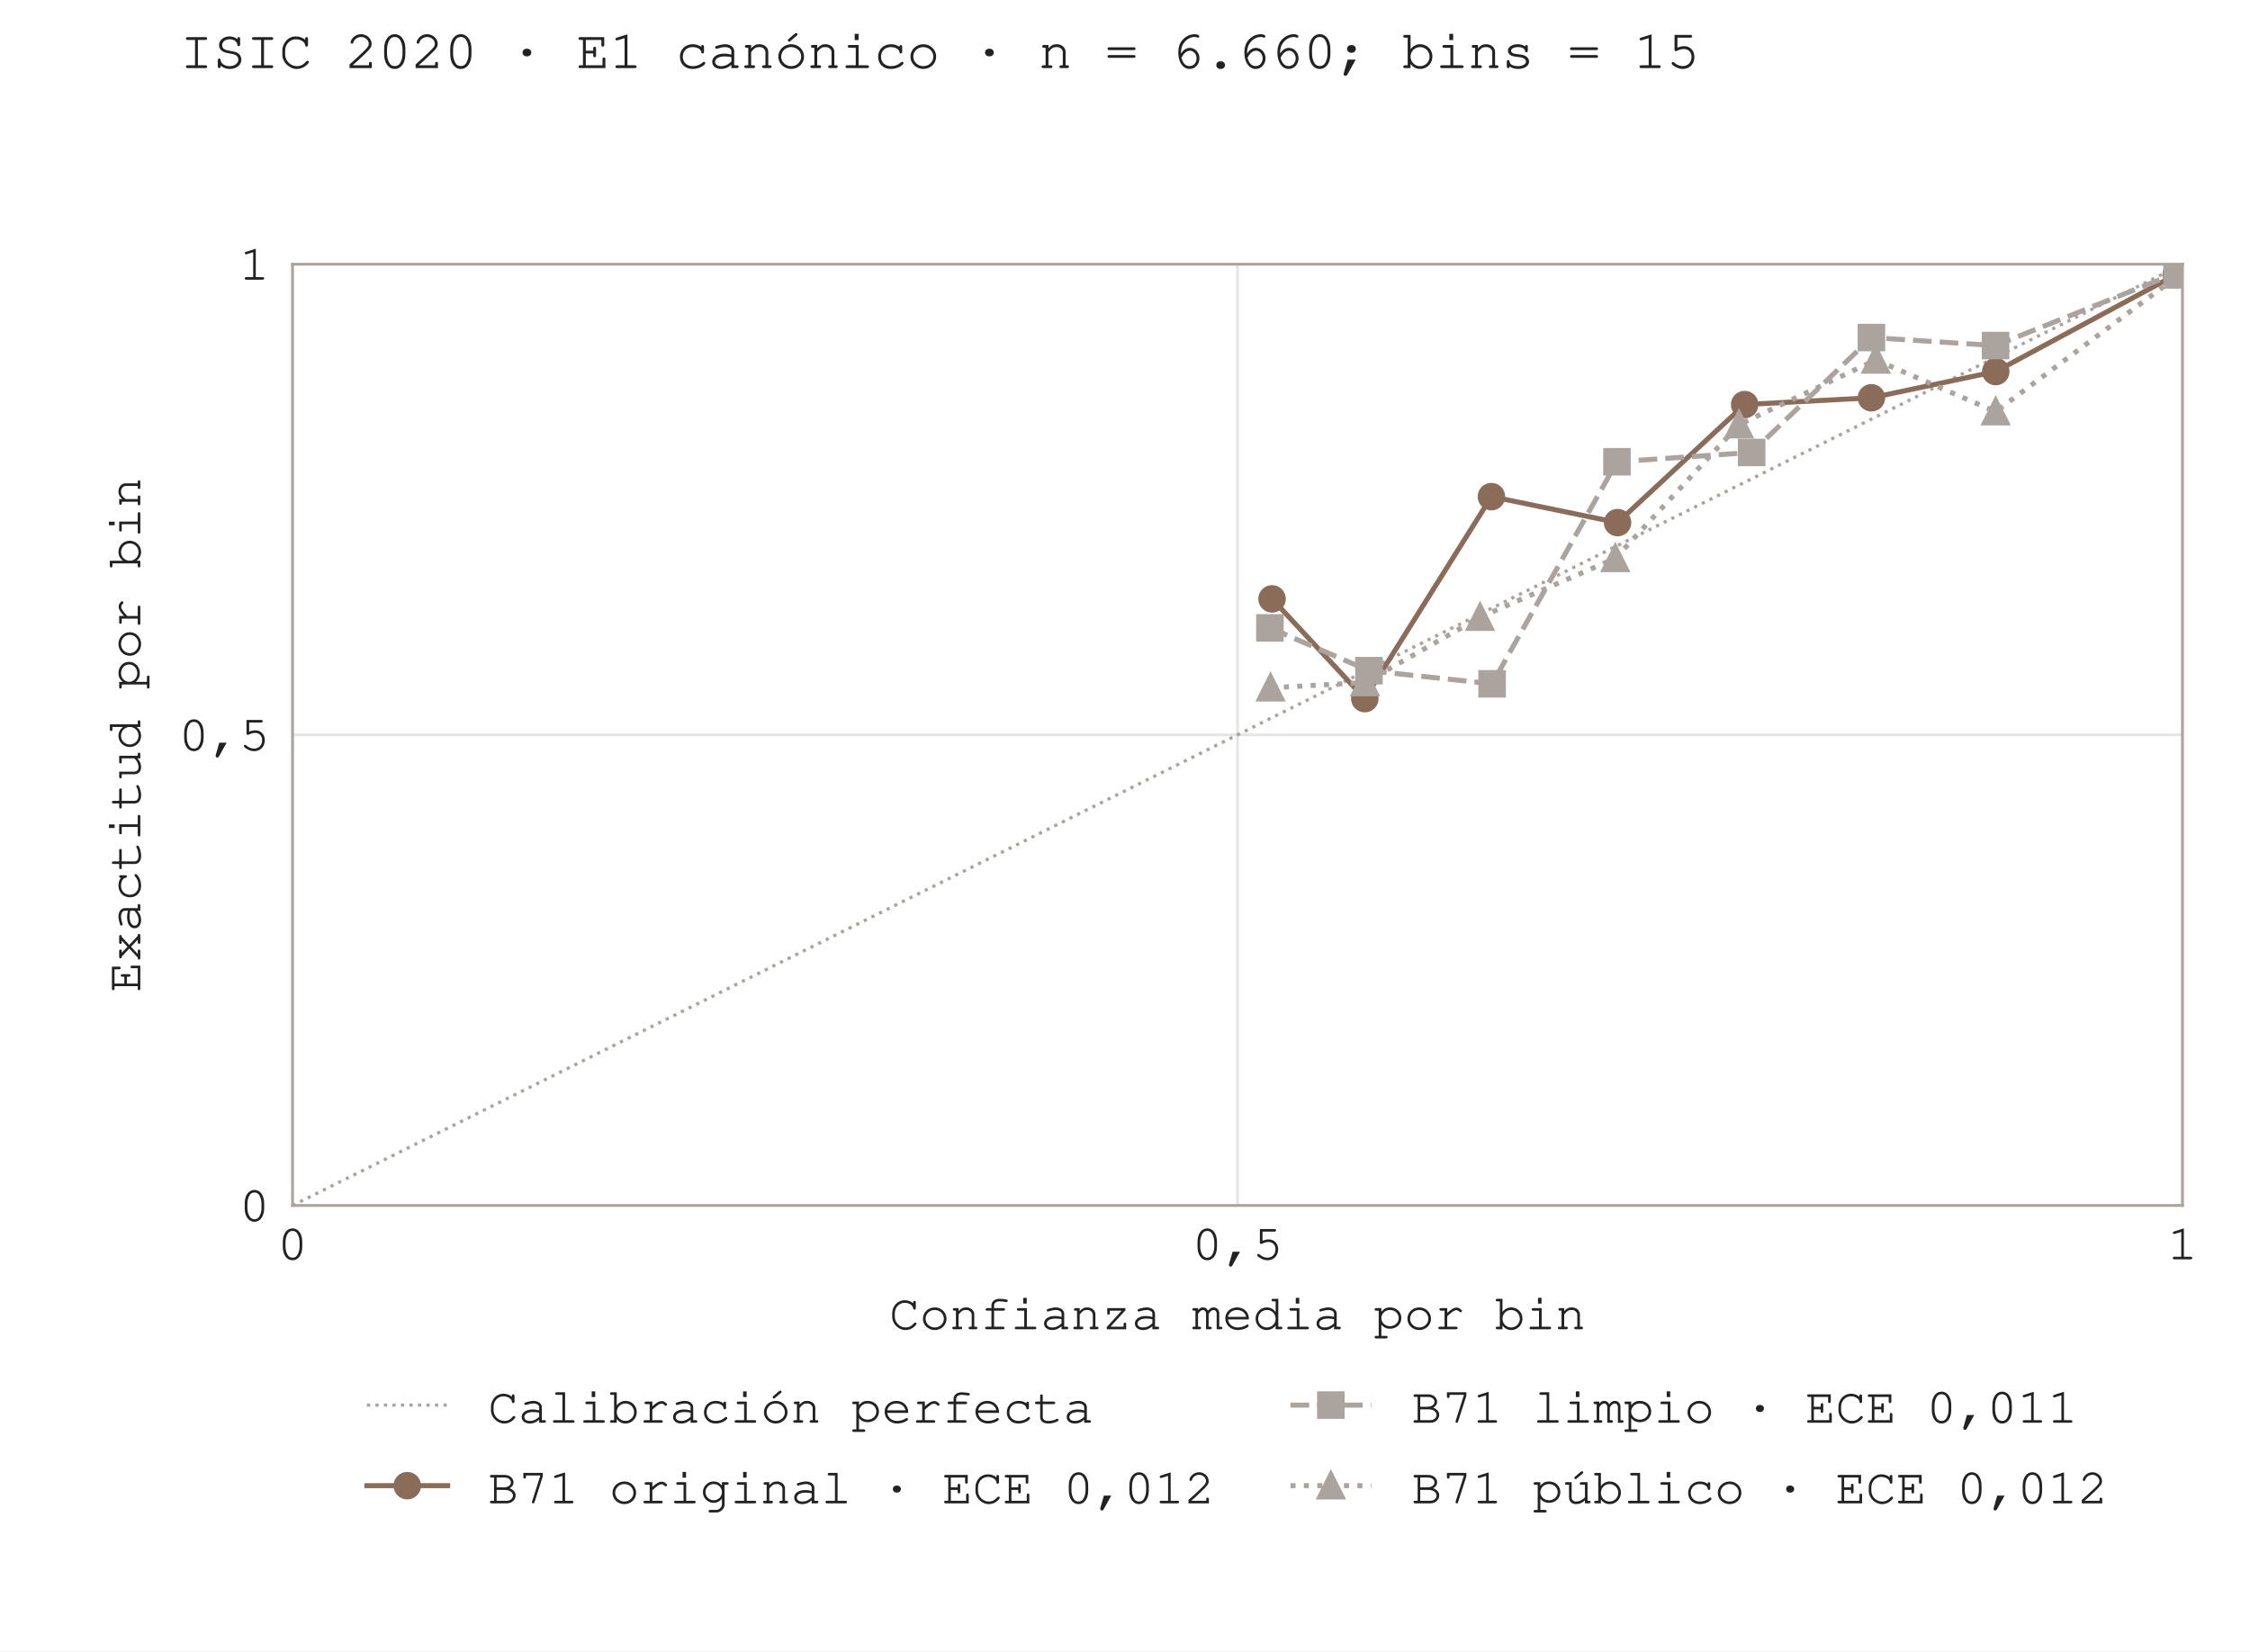
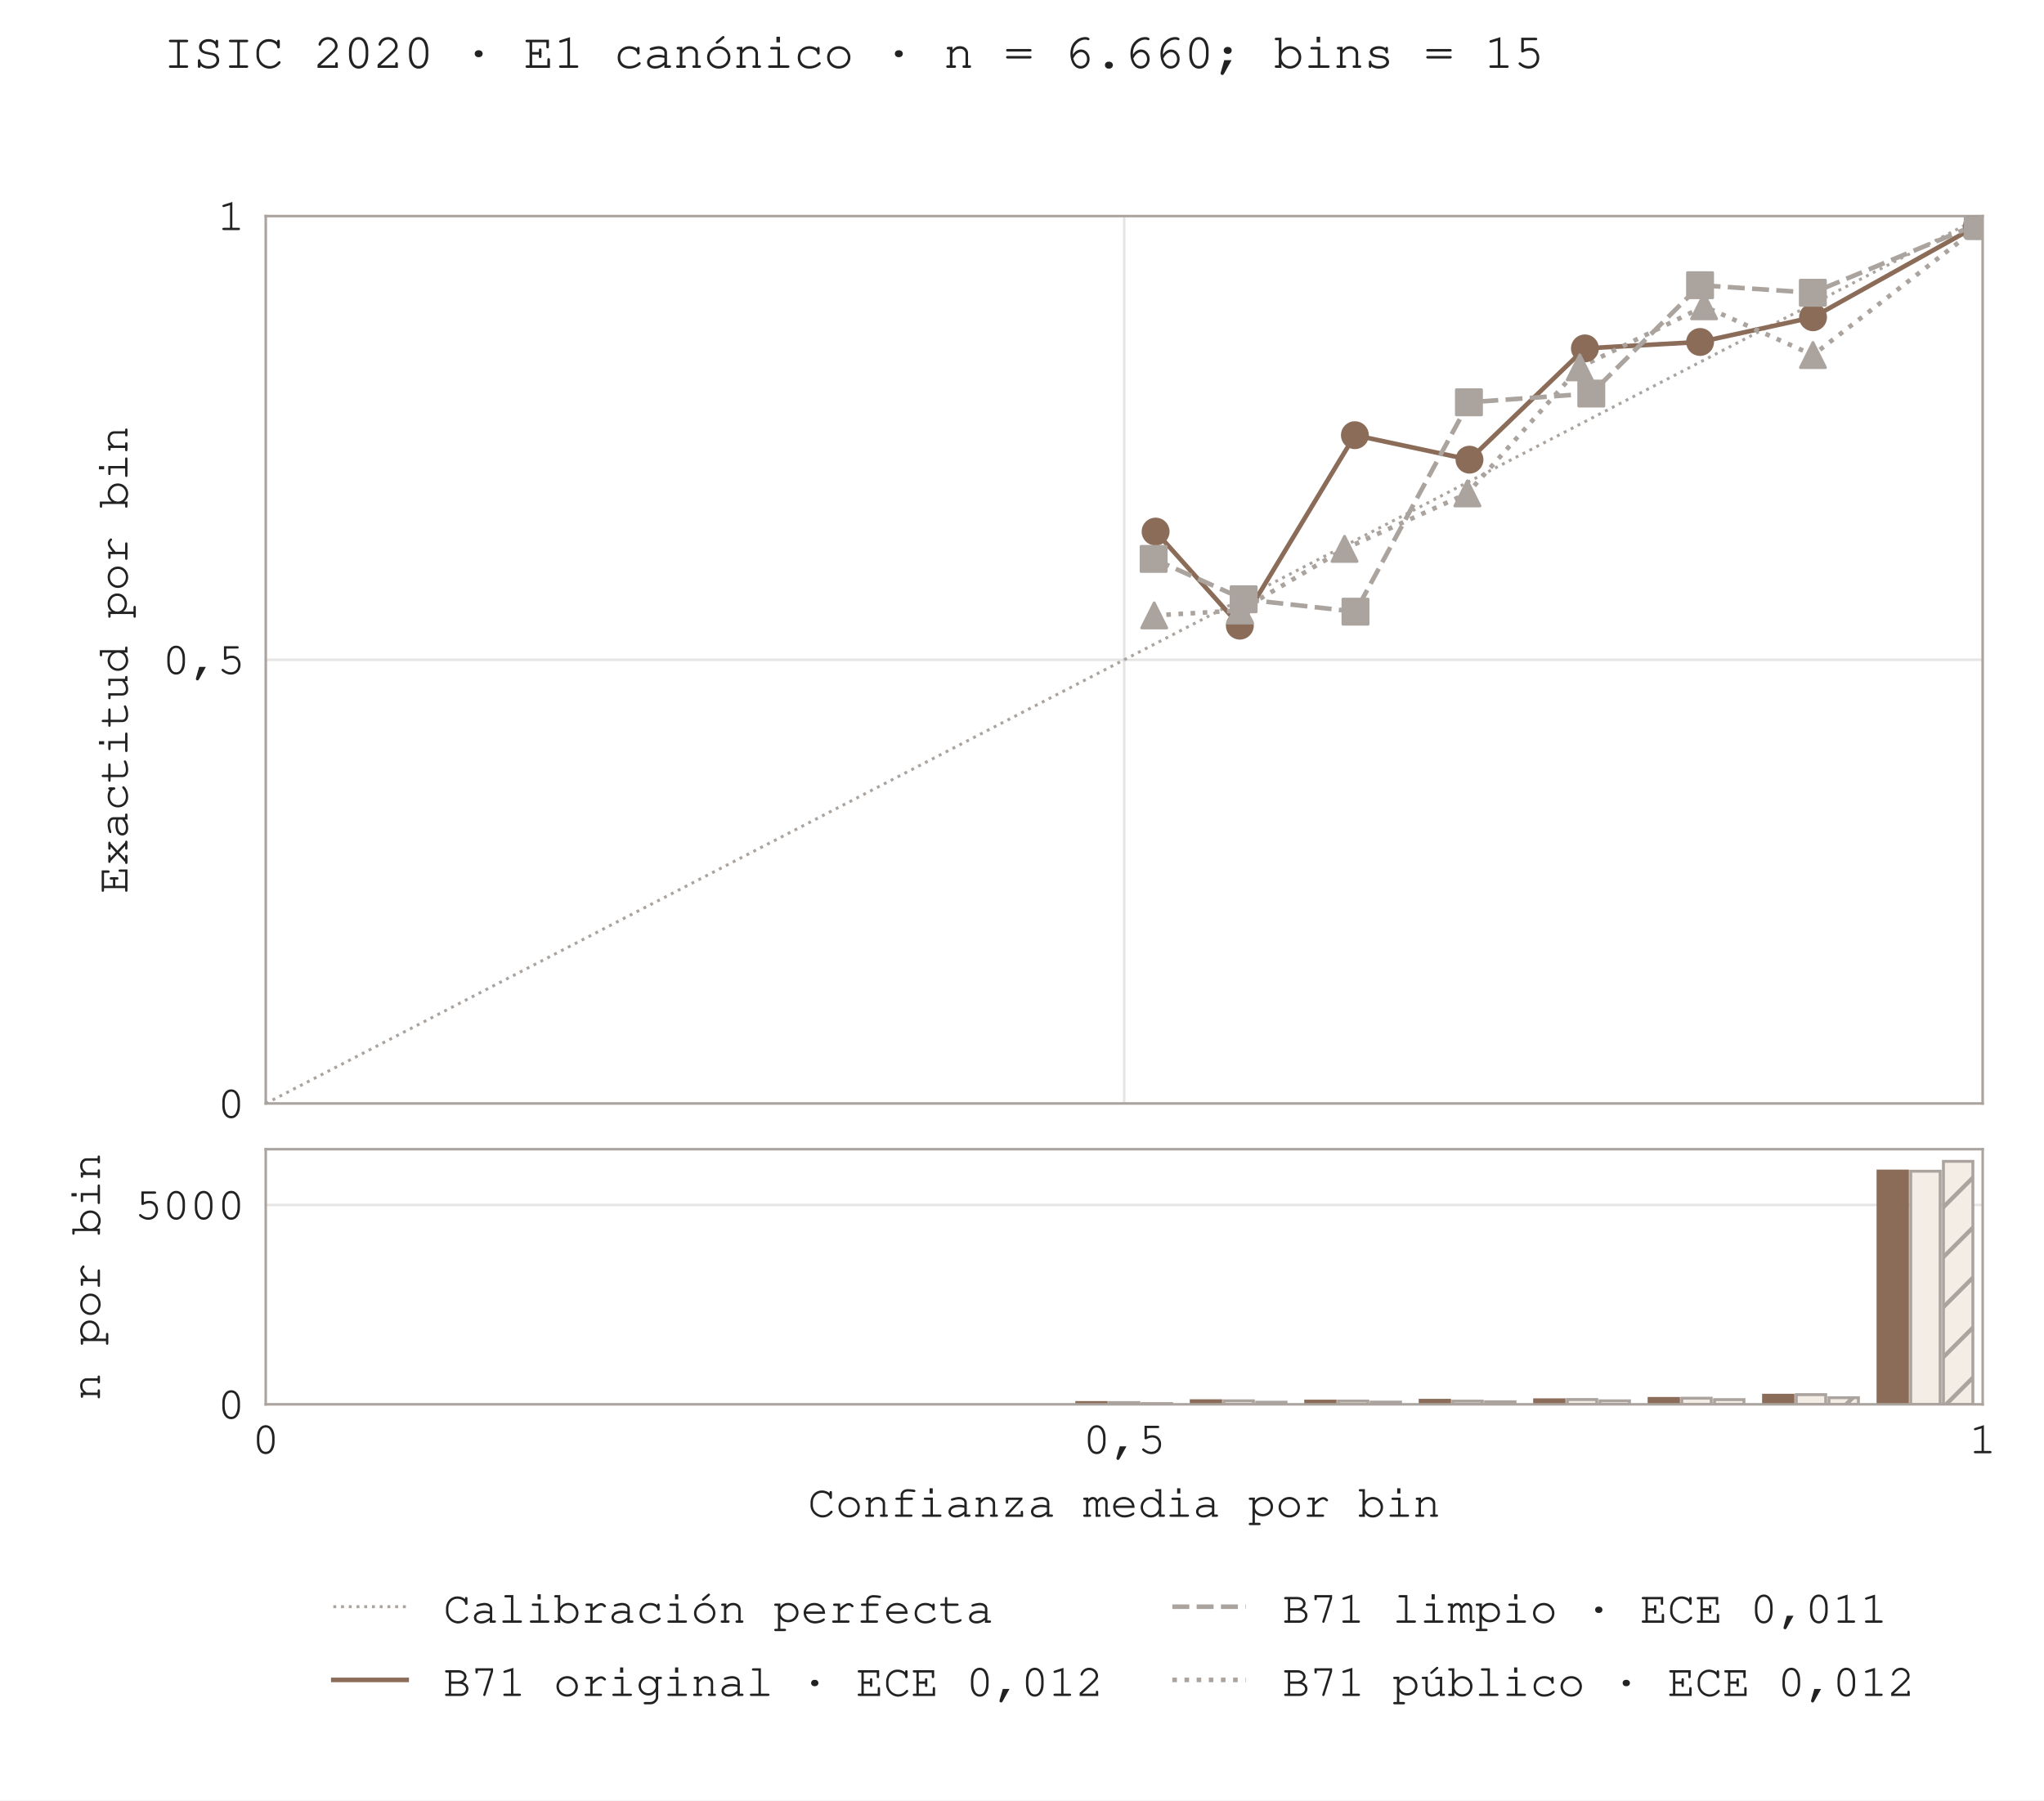
- <svg xmlns="http://www.w3.org/2000/svg" xmlns:xlink="http://www.w3.org/1999/xlink" width="490.394pt" height="360pt" viewBox="0 0 490.394 360" version="1.1">
+ <svg xmlns="http://www.w3.org/2000/svg" xmlns:xlink="http://www.w3.org/1999/xlink" width="490.394pt" height="432pt" viewBox="0 0 490.394 432" version="1.1">
  <defs>
    <style type="text/css">*{stroke-linejoin: round; stroke-linecap: butt}</style>
  </defs>
  <g id="figure_1">
    <g id="patch_1">
-       <path d="M 0 360 L 490.394 360 L 490.394 0 L 0 0 z " style="fill: #ffffff" />
+       <path d="M 0 432 L 490.394 432 L 490.394 0 L 0 0 z " style="fill: #ffffff" />
    </g>
    <g id="axes_1">
      <g id="patch_2">
-         <path d="M 63.751 262.8 L 475.682 262.8 L 475.682 57.6 L 63.751 57.6 z " style="fill: #ffffff" />
+         <path d="M 63.751 264.775 L 475.682 264.775 L 475.682 51.84 L 63.751 51.84 z " style="fill: #ffffff" />
      </g>
      <g id="matplotlib.axis_1">
        <g id="xtick_1">
          <g id="line2d_1">
-             <path d="M 63.751 262.8 L 63.751 57.6 " clip-path="url(#p3c6e8a2550)" style="fill: none; stroke: #aaa39e; stroke-opacity: 0.28; stroke-width: 0.6; stroke-linecap: square" />
+             <path d="M 63.751 264.775 L 63.751 51.84 " clip-path="url(#pc5ab810075)" style="fill: none; stroke: #aaa39e; stroke-opacity: 0.28; stroke-width: 0.6; stroke-linecap: square" />
          </g>
          <g id="line2d_2" />
-           <g id="text_1">
-             <text style="font-size: 11px; font-family: 'Nimbus Mono PS'; text-anchor: middle; fill: #222222" x="63.751" y="274.575" transform="rotate(-0 63.75118 274.5753)">0</text>
-           </g>
        </g>
        <g id="xtick_2">
          <g id="line2d_3">
-             <path d="M 269.717 262.8 L 269.717 57.6 " clip-path="url(#p3c6e8a2550)" style="fill: none; stroke: #aaa39e; stroke-opacity: 0.28; stroke-width: 0.6; stroke-linecap: square" />
+             <path d="M 269.717 264.775 L 269.717 51.84 " clip-path="url(#pc5ab810075)" style="fill: none; stroke: #aaa39e; stroke-opacity: 0.28; stroke-width: 0.6; stroke-linecap: square" />
          </g>
          <g id="line2d_4" />
-           <g id="text_2">
-             <text style="font-size: 11px; font-family: 'Nimbus Mono PS'; text-anchor: middle; fill: #222222" x="269.717" y="274.575" transform="rotate(-0 269.7165 274.5753)">0,5</text>
-           </g>
        </g>
        <g id="xtick_3">
          <g id="line2d_5">
-             <path d="M 475.682 262.8 L 475.682 57.6 " clip-path="url(#p3c6e8a2550)" style="fill: none; stroke: #aaa39e; stroke-opacity: 0.28; stroke-width: 0.6; stroke-linecap: square" />
+             <path d="M 475.682 264.775 L 475.682 51.84 " clip-path="url(#pc5ab810075)" style="fill: none; stroke: #aaa39e; stroke-opacity: 0.28; stroke-width: 0.6; stroke-linecap: square" />
          </g>
          <g id="line2d_6" />
-           <g id="text_3">
-             <text style="font-size: 11px; font-family: 'Nimbus Mono PS'; text-anchor: middle; fill: #222222" x="475.682" y="274.543" transform="rotate(-0 475.6819 274.5427)">1</text>
-           </g>
-         </g>
-         <g id="text_4">
-           <text style="font-size: 11px; font-family: 'Nimbus Mono PS'; text-anchor: middle; fill: #222222" x="269.717" y="289.785" transform="rotate(-0 269.7165 289.7847)">Confianza media por bin</text>
        </g>
      </g>
      <g id="matplotlib.axis_2">
        <g id="ytick_1">
          <g id="line2d_7">
-             <path d="M 63.751 262.8 L 475.682 262.8 " clip-path="url(#p3c6e8a2550)" style="fill: none; stroke: #aaa39e; stroke-opacity: 0.28; stroke-width: 0.6; stroke-linecap: square" />
+             <path d="M 63.751 264.775 L 475.682 264.775 " clip-path="url(#pc5ab810075)" style="fill: none; stroke: #aaa39e; stroke-opacity: 0.28; stroke-width: 0.6; stroke-linecap: square" />
          </g>
          <g id="line2d_8" />
-           <g id="text_5">
-             <text style="font-size: 11px; font-family: 'Nimbus Mono PS'; text-anchor: end; fill: #222222" x="58.751" y="266.188" transform="rotate(-0 58.75118 266.1877)">0</text>
+           <g id="text_1">
+             <text style="font-size: 11px; font-family: 'Nimbus Mono PS'; text-anchor: end; fill: #222222" x="58.751" y="268.163" transform="rotate(-0 58.75118 268.1627)">0</text>
          </g>
        </g>
        <g id="ytick_2">
          <g id="line2d_9">
-             <path d="M 63.751 160.2 L 475.682 160.2 " clip-path="url(#p3c6e8a2550)" style="fill: none; stroke: #aaa39e; stroke-opacity: 0.28; stroke-width: 0.6; stroke-linecap: square" />
+             <path d="M 63.751 158.308 L 475.682 158.308 " clip-path="url(#pc5ab810075)" style="fill: none; stroke: #aaa39e; stroke-opacity: 0.28; stroke-width: 0.6; stroke-linecap: square" />
          </g>
          <g id="line2d_10" />
-           <g id="text_6">
-             <text style="font-size: 11px; font-family: 'Nimbus Mono PS'; text-anchor: end; fill: #222222" x="58.751" y="163.588" transform="rotate(-0 58.75118 163.5877)">0,5</text>
+           <g id="text_2">
+             <text style="font-size: 11px; font-family: 'Nimbus Mono PS'; text-anchor: end; fill: #222222" x="58.751" y="161.695" transform="rotate(-0 58.75118 161.6952)">0,5</text>
          </g>
        </g>
        <g id="ytick_3">
          <g id="line2d_11">
-             <path d="M 63.751 57.6 L 475.682 57.6 " clip-path="url(#p3c6e8a2550)" style="fill: none; stroke: #aaa39e; stroke-opacity: 0.28; stroke-width: 0.6; stroke-linecap: square" />
+             <path d="M 63.751 51.84 L 475.682 51.84 " clip-path="url(#pc5ab810075)" style="fill: none; stroke: #aaa39e; stroke-opacity: 0.28; stroke-width: 0.6; stroke-linecap: square" />
          </g>
          <g id="line2d_12" />
+           <g id="text_3">
+             <text style="font-size: 11px; font-family: 'Nimbus Mono PS'; text-anchor: end; fill: #222222" x="58.751" y="55.211" transform="rotate(-0 58.75118 55.21133)">1</text>
+           </g>
+         </g>
+         <g id="text_4">
+           <text style="font-size: 11px; font-family: 'Nimbus Mono PS'; text-anchor: middle; fill: #222222" x="30.584" y="158.308" transform="rotate(-90 30.58418 158.3075)">Exactitud por bin</text>
+         </g>
+       </g>
+       <g id="line2d_13">
+         <path d="M 63.751 264.775 L 475.682 51.84 " clip-path="url(#pc5ab810075)" style="fill: none; stroke-dasharray: 0.7,1.155; stroke-dashoffset: 0; stroke: #aaa39e; stroke-width: 0.7" />
+       </g>
+       <g id="line2d_14">
+         <path d="M 277.25 127.55 L 297.458 150.118 L 325.062 104.417 L 352.553 110.293 L 380.251 83.593 L 407.883 82.054 L 434.976 76.122 L 474.322 54.169 " clip-path="url(#pc5ab810075)" style="fill: none; stroke: #8a6c58; stroke-width: 1.1; stroke-linecap: square" />
+       </g>
+       <g id="line2d_15">
+         <path d="M 276.782 134.11 L 298.374 143.789 L 325.206 146.763 L 352.423 96.53 L 381.781 94.427 L 407.879 68.432 L 434.935 70.242 L 474.493 53.77 " clip-path="url(#pc5ab810075)" style="fill: none; stroke-dasharray: 4.07,1.76; stroke-dashoffset: 0; stroke: #aaa39e; stroke-width: 1.1" />
+       </g>
+       <g id="line2d_16">
+         <path d="M 276.915 147.661 L 297.511 146.478 L 322.581 131.691 L 352.058 118.382 L 379.016 88.136 L 408.836 73.494 L 434.963 85.191 L 474.962 54.251 " clip-path="url(#pc5ab810075)" style="fill: none; stroke-dasharray: 1.1,1.815; stroke-dashoffset: 0; stroke: #aaa39e; stroke-width: 1.1" />
+       </g>
+       <g id="patch_3">
+         <path d="M 63.751 264.775 L 63.751 51.84 " style="fill: none; stroke: #aaa39e; stroke-width: 0.6; stroke-linejoin: miter; stroke-linecap: square" />
+       </g>
+       <g id="patch_4">
+         <path d="M 475.682 264.775 L 475.682 51.84 " style="fill: none; stroke: #aaa39e; stroke-width: 0.6; stroke-linejoin: miter; stroke-linecap: square" />
+       </g>
+       <g id="patch_5">
+         <path d="M 63.751 264.775 L 475.682 264.775 " style="fill: none; stroke: #aaa39e; stroke-width: 0.6; stroke-linejoin: miter; stroke-linecap: square" />
+       </g>
+       <g id="patch_6">
+         <path d="M 63.751 51.84 L 475.682 51.84 " style="fill: none; stroke: #aaa39e; stroke-width: 0.6; stroke-linejoin: miter; stroke-linecap: square" />
+       </g>
+       <g id="PathCollection_1" />
+       <g id="PathCollection_2">
+         <defs>
+           <path id="ma1886f54be" d="M 0 3 C 0.796 3 1.559 2.684 2.121 2.121 C 2.684 1.559 3 0.796 3 0 C 3 -0.796 2.684 -1.559 2.121 -2.121 C 1.559 -2.684 0.796 -3 0 -3 C -0.796 -3 -1.559 -2.684 -2.121 -2.121 C -2.684 -1.559 -3 -0.796 -3 0 C -3 0.796 -2.684 1.559 -2.121 2.121 C -1.559 2.684 -0.796 3 0 3 z " style="stroke: #8a6c58; stroke-width: 0.7" />
+         </defs>
+         <g clip-path="url(#pc5ab810075)">
+           <use xlink:href="#ma1886f54be" x="277.25" y="127.55" style="fill: #8a6c58; stroke: #8a6c58; stroke-width: 0.7" />
+           <use xlink:href="#ma1886f54be" x="297.458" y="150.118" style="fill: #8a6c58; stroke: #8a6c58; stroke-width: 0.7" />
+           <use xlink:href="#ma1886f54be" x="325.062" y="104.417" style="fill: #8a6c58; stroke: #8a6c58; stroke-width: 0.7" />
+           <use xlink:href="#ma1886f54be" x="352.553" y="110.293" style="fill: #8a6c58; stroke: #8a6c58; stroke-width: 0.7" />
+           <use xlink:href="#ma1886f54be" x="380.251" y="83.593" style="fill: #8a6c58; stroke: #8a6c58; stroke-width: 0.7" />
+           <use xlink:href="#ma1886f54be" x="407.883" y="82.054" style="fill: #8a6c58; stroke: #8a6c58; stroke-width: 0.7" />
+           <use xlink:href="#ma1886f54be" x="434.976" y="76.122" style="fill: #8a6c58; stroke: #8a6c58; stroke-width: 0.7" />
+           <use xlink:href="#ma1886f54be" x="474.322" y="54.169" style="fill: #8a6c58; stroke: #8a6c58; stroke-width: 0.7" />
+         </g>
+       </g>
+       <g id="PathCollection_3" />
+       <g id="PathCollection_4">
+         <defs>
+           <path id="m225e68bcfb" d="M -3 3 L 3 3 L 3 -3 L -3 -3 z " style="stroke: #aaa39e; stroke-width: 0.7" />
+         </defs>
+         <g clip-path="url(#pc5ab810075)">
+           <use xlink:href="#m225e68bcfb" x="276.782" y="134.11" style="fill: #aaa39e; stroke: #aaa39e; stroke-width: 0.7" />
+           <use xlink:href="#m225e68bcfb" x="298.374" y="143.789" style="fill: #aaa39e; stroke: #aaa39e; stroke-width: 0.7" />
+           <use xlink:href="#m225e68bcfb" x="325.206" y="146.763" style="fill: #aaa39e; stroke: #aaa39e; stroke-width: 0.7" />
+           <use xlink:href="#m225e68bcfb" x="352.423" y="96.53" style="fill: #aaa39e; stroke: #aaa39e; stroke-width: 0.7" />
+           <use xlink:href="#m225e68bcfb" x="381.781" y="94.427" style="fill: #aaa39e; stroke: #aaa39e; stroke-width: 0.7" />
+           <use xlink:href="#m225e68bcfb" x="407.879" y="68.432" style="fill: #aaa39e; stroke: #aaa39e; stroke-width: 0.7" />
+           <use xlink:href="#m225e68bcfb" x="434.935" y="70.242" style="fill: #aaa39e; stroke: #aaa39e; stroke-width: 0.7" />
+           <use xlink:href="#m225e68bcfb" x="474.493" y="53.77" style="fill: #aaa39e; stroke: #aaa39e; stroke-width: 0.7" />
+         </g>
+       </g>
+       <g id="PathCollection_5" />
+       <g id="PathCollection_6">
+         <defs>
+           <path id="mfaf3253bee" d="M 0 -3 L -3 3 L 3 3 z " style="stroke: #aaa39e; stroke-width: 0.7" />
+         </defs>
+         <g clip-path="url(#pc5ab810075)">
+           <use xlink:href="#mfaf3253bee" x="276.915" y="147.661" style="fill: #aaa39e; stroke: #aaa39e; stroke-width: 0.7" />
+           <use xlink:href="#mfaf3253bee" x="297.511" y="146.478" style="fill: #aaa39e; stroke: #aaa39e; stroke-width: 0.7" />
+           <use xlink:href="#mfaf3253bee" x="322.581" y="131.691" style="fill: #aaa39e; stroke: #aaa39e; stroke-width: 0.7" />
+           <use xlink:href="#mfaf3253bee" x="352.058" y="118.382" style="fill: #aaa39e; stroke: #aaa39e; stroke-width: 0.7" />
+           <use xlink:href="#mfaf3253bee" x="379.016" y="88.136" style="fill: #aaa39e; stroke: #aaa39e; stroke-width: 0.7" />
+           <use xlink:href="#mfaf3253bee" x="408.836" y="73.494" style="fill: #aaa39e; stroke: #aaa39e; stroke-width: 0.7" />
+           <use xlink:href="#mfaf3253bee" x="434.963" y="85.191" style="fill: #aaa39e; stroke: #aaa39e; stroke-width: 0.7" />
+           <use xlink:href="#mfaf3253bee" x="474.962" y="54.251" style="fill: #aaa39e; stroke: #aaa39e; stroke-width: 0.7" />
+         </g>
+       </g>
+     </g>
+     <g id="axes_2">
+       <g id="patch_7">
+         <path d="M 63.751 336.96 L 475.682 336.96 L 475.682 275.741 L 63.751 275.741 z " style="fill: #ffffff" />
+       </g>
+       <g id="matplotlib.axis_3">
+         <g id="xtick_4">
+           <g id="line2d_17" />
+           <g id="text_5">
+             <text style="font-size: 11px; font-family: 'Nimbus Mono PS'; text-anchor: middle; fill: #222222" x="63.751" y="348.735" transform="rotate(-0 63.75118 348.7353)">0</text>
+           </g>
+         </g>
+         <g id="xtick_5">
+           <g id="line2d_18" />
+           <g id="text_6">
+             <text style="font-size: 11px; font-family: 'Nimbus Mono PS'; text-anchor: middle; fill: #222222" x="269.717" y="348.735" transform="rotate(-0 269.7165 348.7353)">0,5</text>
+           </g>
+         </g>
+         <g id="xtick_6">
+           <g id="line2d_19" />
          <g id="text_7">
-             <text style="font-size: 11px; font-family: 'Nimbus Mono PS'; text-anchor: end; fill: #222222" x="58.751" y="60.971" transform="rotate(-0 58.75118 60.97133)">1</text>
+             <text style="font-size: 11px; font-family: 'Nimbus Mono PS'; text-anchor: middle; fill: #222222" x="475.682" y="348.703" transform="rotate(-0 475.6819 348.7027)">1</text>
          </g>
        </g>
        <g id="text_8">
-           <text style="font-size: 11px; font-family: 'Nimbus Mono PS'; text-anchor: middle; fill: #222222" x="30.584" y="160.2" transform="rotate(-90 30.58418 160.2)">Exactitud por bin</text>
-         </g>
-       </g>
-       <g id="line2d_13">
-         <path d="M 63.751 262.8 L 475.682 57.6 " clip-path="url(#p3c6e8a2550)" style="fill: none; stroke-dasharray: 0.7,1.155; stroke-dashoffset: 0; stroke: #aaa39e; stroke-width: 0.7" />
-       </g>
-       <g id="line2d_14">
-         <path d="M 277.25 130.56 L 297.458 152.308 L 325.062 108.267 L 352.553 113.929 L 380.251 88.2 L 407.883 86.716 L 434.976 81 L 474.322 59.845 " clip-path="url(#p3c6e8a2550)" style="fill: none; stroke: #8a6c58; stroke-width: 1.1; stroke-linecap: square" />
-         <defs>
-           <path id="madd4d9c885" d="M 0 2.5 C 0.663 2.5 1.299 2.237 1.768 1.768 C 2.237 1.299 2.5 0.663 2.5 0 C 2.5 -0.663 2.237 -1.299 1.768 -1.768 C 1.299 -2.237 0.663 -2.5 0 -2.5 C -0.663 -2.5 -1.299 -2.237 -1.768 -1.768 C -2.237 -1.299 -2.5 -0.663 -2.5 0 C -2.5 0.663 -2.237 1.299 -1.768 1.768 C -1.299 2.237 -0.663 2.5 0 2.5 z " style="stroke: #8a6c58" />
-         </defs>
-         <g clip-path="url(#p3c6e8a2550)">
-           <use xlink:href="#madd4d9c885" x="277.25" y="130.56" style="fill: #8a6c58; stroke: #8a6c58" />
-           <use xlink:href="#madd4d9c885" x="297.458" y="152.308" style="fill: #8a6c58; stroke: #8a6c58" />
-           <use xlink:href="#madd4d9c885" x="325.062" y="108.267" style="fill: #8a6c58; stroke: #8a6c58" />
-           <use xlink:href="#madd4d9c885" x="352.553" y="113.929" style="fill: #8a6c58; stroke: #8a6c58" />
-           <use xlink:href="#madd4d9c885" x="380.251" y="88.2" style="fill: #8a6c58; stroke: #8a6c58" />
-           <use xlink:href="#madd4d9c885" x="407.883" y="86.716" style="fill: #8a6c58; stroke: #8a6c58" />
-           <use xlink:href="#madd4d9c885" x="434.976" y="81" style="fill: #8a6c58; stroke: #8a6c58" />
-           <use xlink:href="#madd4d9c885" x="474.322" y="59.845" style="fill: #8a6c58; stroke: #8a6c58" />
-         </g>
-       </g>
-       <g id="line2d_15">
-         <path d="M 276.782 136.882 L 298.374 146.209 L 325.206 149.075 L 352.423 100.667 L 381.781 98.64 L 407.879 73.59 L 434.935 75.333 L 474.493 59.46 " clip-path="url(#p3c6e8a2550)" style="fill: none; stroke-dasharray: 4.07,1.76; stroke-dashoffset: 0; stroke: #aaa39e; stroke-width: 1.1" />
-         <defs>
-           <path id="m2a70d0e524" d="M -2.5 2.5 L 2.5 2.5 L 2.5 -2.5 L -2.5 -2.5 z " style="stroke: #aaa39e; stroke-linejoin: miter" />
-         </defs>
-         <g clip-path="url(#p3c6e8a2550)">
-           <use xlink:href="#m2a70d0e524" x="276.782" y="136.882" style="fill: #aaa39e; stroke: #aaa39e; stroke-linejoin: miter" />
-           <use xlink:href="#m2a70d0e524" x="298.374" y="146.209" style="fill: #aaa39e; stroke: #aaa39e; stroke-linejoin: miter" />
-           <use xlink:href="#m2a70d0e524" x="325.206" y="149.075" style="fill: #aaa39e; stroke: #aaa39e; stroke-linejoin: miter" />
-           <use xlink:href="#m2a70d0e524" x="352.423" y="100.667" style="fill: #aaa39e; stroke: #aaa39e; stroke-linejoin: miter" />
-           <use xlink:href="#m2a70d0e524" x="381.781" y="98.64" style="fill: #aaa39e; stroke: #aaa39e; stroke-linejoin: miter" />
-           <use xlink:href="#m2a70d0e524" x="407.879" y="73.59" style="fill: #aaa39e; stroke: #aaa39e; stroke-linejoin: miter" />
-           <use xlink:href="#m2a70d0e524" x="434.935" y="75.333" style="fill: #aaa39e; stroke: #aaa39e; stroke-linejoin: miter" />
-           <use xlink:href="#m2a70d0e524" x="474.493" y="59.46" style="fill: #aaa39e; stroke: #aaa39e; stroke-linejoin: miter" />
-         </g>
-       </g>
-       <g id="line2d_16">
-         <path d="M 276.915 149.94 L 297.511 148.8 L 322.581 134.55 L 352.058 121.725 L 379.016 92.577 L 408.836 78.468 L 434.963 89.74 L 474.962 59.923 " clip-path="url(#p3c6e8a2550)" style="fill: none; stroke-dasharray: 1.1,1.815; stroke-dashoffset: 0; stroke: #aaa39e; stroke-width: 1.1" />
-         <defs>
-           <path id="m66f3d6126f" d="M 0 -2.5 L -2.5 2.5 L 2.5 2.5 z " style="stroke: #aaa39e; stroke-linejoin: miter" />
-         </defs>
-         <g clip-path="url(#p3c6e8a2550)">
-           <use xlink:href="#m66f3d6126f" x="276.915" y="149.94" style="fill: #aaa39e; stroke: #aaa39e; stroke-linejoin: miter" />
-           <use xlink:href="#m66f3d6126f" x="297.511" y="148.8" style="fill: #aaa39e; stroke: #aaa39e; stroke-linejoin: miter" />
-           <use xlink:href="#m66f3d6126f" x="322.581" y="134.55" style="fill: #aaa39e; stroke: #aaa39e; stroke-linejoin: miter" />
-           <use xlink:href="#m66f3d6126f" x="352.058" y="121.725" style="fill: #aaa39e; stroke: #aaa39e; stroke-linejoin: miter" />
-           <use xlink:href="#m66f3d6126f" x="379.016" y="92.577" style="fill: #aaa39e; stroke: #aaa39e; stroke-linejoin: miter" />
-           <use xlink:href="#m66f3d6126f" x="408.836" y="78.468" style="fill: #aaa39e; stroke: #aaa39e; stroke-linejoin: miter" />
-           <use xlink:href="#m66f3d6126f" x="434.963" y="89.74" style="fill: #aaa39e; stroke: #aaa39e; stroke-linejoin: miter" />
-           <use xlink:href="#m66f3d6126f" x="474.962" y="59.923" style="fill: #aaa39e; stroke: #aaa39e; stroke-linejoin: miter" />
-         </g>
-       </g>
-       <g id="patch_3">
-         <path d="M 63.751 262.8 L 63.751 57.6 " style="fill: none; stroke: #aaa39e; stroke-width: 0.6; stroke-linejoin: miter; stroke-linecap: square" />
-       </g>
-       <g id="patch_4">
-         <path d="M 475.682 262.8 L 475.682 57.6 " style="fill: none; stroke: #aaa39e; stroke-width: 0.6; stroke-linejoin: miter; stroke-linecap: square" />
-       </g>
-       <g id="patch_5">
-         <path d="M 63.751 262.8 L 475.682 262.8 " style="fill: none; stroke: #aaa39e; stroke-width: 0.6; stroke-linejoin: miter; stroke-linecap: square" />
-       </g>
-       <g id="patch_6">
-         <path d="M 63.751 57.6 L 475.682 57.6 " style="fill: none; stroke: #aaa39e; stroke-width: 0.6; stroke-linejoin: miter; stroke-linecap: square" />
-       </g>
-     </g>
-     <g id="text_9">
-       <text style="font-size: 12px; font-family: 'Nimbus Mono PS'; text-anchor: start; fill: #222222" x="39.231" y="14.844" transform="rotate(-0 39.2315 14.84437)">ISIC 2020 · E1 canónico · n = 6.660; bins = 15</text>
+           <text style="font-size: 11px; font-family: 'Nimbus Mono PS'; text-anchor: middle; fill: #222222" x="269.717" y="363.945" transform="rotate(-0 269.7165 363.9447)">Confianza media por bin</text>
+         </g>
+       </g>
+       <g id="matplotlib.axis_4">
+         <g id="ytick_4">
+           <g id="line2d_20">
+             <path d="M 63.751 336.96 L 475.682 336.96 " clip-path="url(#pdd9371d0fb)" style="fill: none; stroke: #aaa39e; stroke-opacity: 0.28; stroke-width: 0.6; stroke-linecap: square" />
+           </g>
+           <g id="line2d_21" />
+           <g id="text_9">
+             <text style="font-size: 11px; font-family: 'Nimbus Mono PS'; text-anchor: end; fill: #222222" x="58.751" y="340.348" transform="rotate(-0 58.75118 340.3477)">0</text>
+           </g>
+         </g>
+         <g id="ytick_5">
+           <g id="line2d_22">
+             <path d="M 63.751 289.123 L 475.682 289.123 " clip-path="url(#pdd9371d0fb)" style="fill: none; stroke: #aaa39e; stroke-opacity: 0.28; stroke-width: 0.6; stroke-linecap: square" />
+           </g>
+           <g id="line2d_23" />
+           <g id="text_10">
+             <text style="font-size: 11px; font-family: 'Nimbus Mono PS'; text-anchor: end; fill: #222222" x="58.751" y="292.511" transform="rotate(-0 58.75118 292.5107)">5000</text>
+           </g>
+         </g>
+         <g id="text_11">
+           <text style="font-size: 11px; font-family: 'Nimbus Mono PS'; text-anchor: middle; fill: #222222" x="23.984" y="306.351" transform="rotate(-90 23.98418 306.3506)">n por bin</text>
+         </g>
+       </g>
+       <g id="patch_8">
+         <path d="M 258.339 336.96 L 265.401 336.96 L 265.401 336.529 L 258.339 336.529 z " clip-path="url(#pdd9371d0fb)" style="fill: #8a6c58; stroke: #8a6c58; stroke-width: 0.7; stroke-linejoin: miter" />
+       </g>
+       <g id="patch_9">
+         <path d="M 285.801 336.96 L 292.863 336.96 L 292.863 336.089 L 285.801 336.089 z " clip-path="url(#pdd9371d0fb)" style="fill: #8a6c58; stroke: #8a6c58; stroke-width: 0.7; stroke-linejoin: miter" />
+       </g>
+       <g id="patch_10">
+         <path d="M 313.263 336.96 L 320.325 336.96 L 320.325 336.185 L 313.263 336.185 z " clip-path="url(#pdd9371d0fb)" style="fill: #8a6c58; stroke: #8a6c58; stroke-width: 0.7; stroke-linejoin: miter" />
+       </g>
+       <g id="patch_11">
+         <path d="M 340.726 336.96 L 347.787 336.96 L 347.787 335.984 L 340.726 335.984 z " clip-path="url(#pdd9371d0fb)" style="fill: #8a6c58; stroke: #8a6c58; stroke-width: 0.7; stroke-linejoin: miter" />
+       </g>
+       <g id="patch_12">
+         <path d="M 368.188 336.96 L 375.249 336.96 L 375.249 335.869 L 368.188 335.869 z " clip-path="url(#pdd9371d0fb)" style="fill: #8a6c58; stroke: #8a6c58; stroke-width: 0.7; stroke-linejoin: miter" />
+       </g>
+       <g id="patch_13">
+         <path d="M 395.65 336.96 L 402.711 336.96 L 402.711 335.544 L 395.65 335.544 z " clip-path="url(#pdd9371d0fb)" style="fill: #8a6c58; stroke: #8a6c58; stroke-width: 0.7; stroke-linejoin: miter" />
+       </g>
+       <g id="patch_14">
+         <path d="M 423.112 336.96 L 430.173 336.96 L 430.173 334.779 L 423.112 334.779 z " clip-path="url(#pdd9371d0fb)" style="fill: #8a6c58; stroke: #8a6c58; stroke-width: 0.7; stroke-linejoin: miter" />
+       </g>
+       <g id="patch_15">
+         <path d="M 450.574 336.96 L 457.635 336.96 L 457.635 280.981 L 450.574 280.981 z " clip-path="url(#pdd9371d0fb)" style="fill: #8a6c58; stroke: #8a6c58; stroke-width: 0.7; stroke-linejoin: miter" />
+       </g>
+       <g id="patch_16">
+         <path d="M 266.186 336.96 L 273.247 336.96 L 273.247 336.539 L 266.186 336.539 z " clip-path="url(#pdd9371d0fb)" style="fill: #f4ede6; stroke: #aaa39e; stroke-width: 0.7; stroke-linejoin: miter" />
+       </g>
+       <g id="patch_17">
+         <path d="M 293.648 336.96 L 300.709 336.96 L 300.709 336.118 L 293.648 336.118 z " clip-path="url(#pdd9371d0fb)" style="fill: #f4ede6; stroke: #aaa39e; stroke-width: 0.7; stroke-linejoin: miter" />
+       </g>
+       <g id="patch_18">
+         <path d="M 321.11 336.96 L 328.171 336.96 L 328.171 336.166 L 321.11 336.166 z " clip-path="url(#pdd9371d0fb)" style="fill: #f4ede6; stroke: #aaa39e; stroke-width: 0.7; stroke-linejoin: miter" />
+       </g>
+       <g id="patch_19">
+         <path d="M 348.572 336.96 L 355.634 336.96 L 355.634 336.185 L 348.572 336.185 z " clip-path="url(#pdd9371d0fb)" style="fill: #f4ede6; stroke: #aaa39e; stroke-width: 0.7; stroke-linejoin: miter" />
+       </g>
+       <g id="patch_20">
+         <path d="M 376.034 336.96 L 383.096 336.96 L 383.096 335.812 L 376.034 335.812 z " clip-path="url(#pdd9371d0fb)" style="fill: #f4ede6; stroke: #aaa39e; stroke-width: 0.7; stroke-linejoin: miter" />
+       </g>
+       <g id="patch_21">
+         <path d="M 403.496 336.96 L 410.558 336.96 L 410.558 335.487 L 403.496 335.487 z " clip-path="url(#pdd9371d0fb)" style="fill: #f4ede6; stroke: #aaa39e; stroke-width: 0.7; stroke-linejoin: miter" />
+       </g>
+       <g id="patch_22">
+         <path d="M 430.958 336.96 L 438.02 336.96 L 438.02 334.635 L 430.958 334.635 z " clip-path="url(#pdd9371d0fb)" style="fill: #f4ede6; stroke: #aaa39e; stroke-width: 0.7; stroke-linejoin: miter" />
+       </g>
+       <g id="patch_23">
+         <path d="M 458.42 336.96 L 465.482 336.96 L 465.482 281.02 L 458.42 281.02 z " clip-path="url(#pdd9371d0fb)" style="fill: #f4ede6; stroke: #aaa39e; stroke-width: 0.7; stroke-linejoin: miter" />
+       </g>
+       <g id="patch_24">
+         <path d="M 274.032 336.96 L 281.094 336.96 L 281.094 336.769 L 274.032 336.769 z " clip-path="url(#pdd9371d0fb)" style="fill: url(#h9464fbdc2e); stroke: #aaa39e; stroke-width: 0.7; stroke-linejoin: miter" />
+       </g>
+       <g id="patch_25">
+         <path d="M 301.494 336.96 L 308.556 336.96 L 308.556 336.443 L 301.494 336.443 z " clip-path="url(#pdd9371d0fb)" style="fill: url(#h9464fbdc2e); stroke: #aaa39e; stroke-width: 0.7; stroke-linejoin: miter" />
+       </g>
+       <g id="patch_26">
+         <path d="M 328.956 336.96 L 336.018 336.96 L 336.018 336.424 L 328.956 336.424 z " clip-path="url(#pdd9371d0fb)" style="fill: url(#h9464fbdc2e); stroke: #aaa39e; stroke-width: 0.7; stroke-linejoin: miter" />
+       </g>
+       <g id="patch_27">
+         <path d="M 356.418 336.96 L 363.48 336.96 L 363.48 336.348 L 356.418 336.348 z " clip-path="url(#pdd9371d0fb)" style="fill: url(#h9464fbdc2e); stroke: #aaa39e; stroke-width: 0.7; stroke-linejoin: miter" />
+       </g>
+       <g id="patch_28">
+         <path d="M 383.88 336.96 L 390.942 336.96 L 390.942 336.118 L 383.88 336.118 z " clip-path="url(#pdd9371d0fb)" style="fill: url(#h9464fbdc2e); stroke: #aaa39e; stroke-width: 0.7; stroke-linejoin: miter" />
+       </g>
+       <g id="patch_29">
+         <path d="M 411.342 336.96 L 418.404 336.96 L 418.404 335.831 L 411.342 335.831 z " clip-path="url(#pdd9371d0fb)" style="fill: url(#h9464fbdc2e); stroke: #aaa39e; stroke-width: 0.7; stroke-linejoin: miter" />
+       </g>
+       <g id="patch_30">
+         <path d="M 438.804 336.96 L 445.866 336.96 L 445.866 335.372 L 438.804 335.372 z " clip-path="url(#pdd9371d0fb)" style="fill: url(#h9464fbdc2e); stroke: #aaa39e; stroke-width: 0.7; stroke-linejoin: miter" />
+       </g>
+       <g id="patch_31">
+         <path d="M 466.266 336.96 L 473.328 336.96 L 473.328 278.656 L 466.266 278.656 z " clip-path="url(#pdd9371d0fb)" style="fill: url(#h9464fbdc2e); stroke: #aaa39e; stroke-width: 0.7; stroke-linejoin: miter" />
+       </g>
+       <g id="patch_32">
+         <path d="M 63.751 336.96 L 63.751 275.741 " style="fill: none; stroke: #aaa39e; stroke-width: 0.6; stroke-linejoin: miter; stroke-linecap: square" />
+       </g>
+       <g id="patch_33">
+         <path d="M 475.682 336.96 L 475.682 275.741 " style="fill: none; stroke: #aaa39e; stroke-width: 0.6; stroke-linejoin: miter; stroke-linecap: square" />
+       </g>
+       <g id="patch_34">
+         <path d="M 63.751 336.96 L 475.682 336.96 " style="fill: none; stroke: #aaa39e; stroke-width: 0.6; stroke-linejoin: miter; stroke-linecap: square" />
+       </g>
+       <g id="patch_35">
+         <path d="M 63.751 275.741 L 475.682 275.741 " style="fill: none; stroke: #aaa39e; stroke-width: 0.6; stroke-linejoin: miter; stroke-linecap: square" />
+       </g>
+     </g>
+     <g id="text_12">
+       <text style="font-size: 12px; font-family: 'Nimbus Mono PS'; text-anchor: start; fill: #222222" x="39.231" y="16.284" transform="rotate(-0 39.2315 16.28438)">ISIC 2020 · E1 canónico · n = 6.660; bins = 15</text>
    </g>
    <g id="legend_1">
-       <g id="line2d_17">
-         <path d="M 79.967 306.316 L 88.767 306.316 L 97.567 306.316 " style="fill: none; stroke-dasharray: 0.7,1.155; stroke-dashoffset: 0; stroke: #aaa39e; stroke-width: 0.7" />
-       </g>
-       <g id="text_10">
-         <text style="font-size: 11px; font-family: 'Nimbus Mono PS'; text-anchor: start; fill: #222222" x="106.367" y="310.166" transform="rotate(-0 106.3665 310.166)">Calibración perfecta</text>
-       </g>
-       <g id="line2d_18">
-         <path d="M 79.967 323.883 L 88.767 323.883 L 97.567 323.883 " style="fill: none; stroke: #8a6c58; stroke-width: 1.1; stroke-linecap: square" />
-         <g>
-           <use xlink:href="#madd4d9c885" x="88.767" y="323.883" style="fill: #8a6c58; stroke: #8a6c58" />
-         </g>
-       </g>
-       <g id="text_11">
-         <text style="font-size: 11px; font-family: 'Nimbus Mono PS'; text-anchor: start; fill: #222222" x="106.367" y="327.733" transform="rotate(-0 106.3665 327.733)">B71 original · ECE 0,012</text>
-       </g>
-       <g id="line2d_19">
-         <path d="M 281.267 306.316 L 290.067 306.316 L 298.867 306.316 " style="fill: none; stroke-dasharray: 4.07,1.76; stroke-dashoffset: 0; stroke: #aaa39e; stroke-width: 1.1" />
-         <g>
-           <use xlink:href="#m2a70d0e524" x="290.067" y="306.316" style="fill: #aaa39e; stroke: #aaa39e; stroke-linejoin: miter" />
-         </g>
-       </g>
-       <g id="text_12">
-         <text style="font-size: 11px; font-family: 'Nimbus Mono PS'; text-anchor: start; fill: #222222" x="307.667" y="310.166" transform="rotate(-0 307.6665 310.166)">B71 limpio · ECE 0,011</text>
-       </g>
-       <g id="line2d_20">
-         <path d="M 281.267 323.883 L 290.067 323.883 L 298.867 323.883 " style="fill: none; stroke-dasharray: 1.1,1.815; stroke-dashoffset: 0; stroke: #aaa39e; stroke-width: 1.1" />
-         <g>
-           <use xlink:href="#m66f3d6126f" x="290.067" y="323.883" style="fill: #aaa39e; stroke: #aaa39e; stroke-linejoin: miter" />
-         </g>
+       <g id="line2d_24">
+         <path d="M 79.967 385.516 L 88.767 385.516 L 97.567 385.516 " style="fill: none; stroke-dasharray: 0.7,1.155; stroke-dashoffset: 0; stroke: #aaa39e; stroke-width: 0.7" />
      </g>
      <g id="text_13">
-         <text style="font-size: 11px; font-family: 'Nimbus Mono PS'; text-anchor: start; fill: #222222" x="307.667" y="327.733" transform="rotate(-0 307.6665 327.733)">B71 público · ECE 0,012</text>
+         <text style="font-size: 11px; font-family: 'Nimbus Mono PS'; text-anchor: start; fill: #222222" x="106.367" y="389.366" transform="rotate(-0 106.3665 389.366)">Calibración perfecta</text>
+       </g>
+       <g id="line2d_25">
+         <path d="M 79.967 403.083 L 88.767 403.083 L 97.567 403.083 " style="fill: none; stroke: #8a6c58; stroke-width: 1.1; stroke-linecap: square" />
+       </g>
+       <g id="text_14">
+         <text style="font-size: 11px; font-family: 'Nimbus Mono PS'; text-anchor: start; fill: #222222" x="106.367" y="406.933" transform="rotate(-0 106.3665 406.933)">B71 original · ECE 0,012</text>
+       </g>
+       <g id="line2d_26">
+         <path d="M 281.267 385.516 L 290.067 385.516 L 298.867 385.516 " style="fill: none; stroke-dasharray: 4.07,1.76; stroke-dashoffset: 0; stroke: #aaa39e; stroke-width: 1.1" />
+       </g>
+       <g id="text_15">
+         <text style="font-size: 11px; font-family: 'Nimbus Mono PS'; text-anchor: start; fill: #222222" x="307.667" y="389.366" transform="rotate(-0 307.6665 389.366)">B71 limpio · ECE 0,011</text>
+       </g>
+       <g id="line2d_27">
+         <path d="M 281.267 403.083 L 290.067 403.083 L 298.867 403.083 " style="fill: none; stroke-dasharray: 1.1,1.815; stroke-dashoffset: 0; stroke: #aaa39e; stroke-width: 1.1" />
+       </g>
+       <g id="text_16">
+         <text style="font-size: 11px; font-family: 'Nimbus Mono PS'; text-anchor: start; fill: #222222" x="307.667" y="406.933" transform="rotate(-0 307.6665 406.933)">B71 público · ECE 0,012</text>
      </g>
    </g>
  </g>
  <defs>
-     <clipPath id="p3c6e8a2550">
-       <rect x="63.751" y="57.6" width="411.931" height="205.2" />
+     <clipPath id="pc5ab810075">
+       <rect x="63.751" y="51.84" width="411.931" height="212.935" />
+     </clipPath>
+     <clipPath id="pdd9371d0fb">
+       <rect x="63.751" y="275.741" width="411.931" height="61.219" />
    </clipPath>
  </defs>
+   <defs>
+     <pattern id="h9464fbdc2e" patternUnits="userSpaceOnUse" x="0" y="0" width="72" height="72">
+       <rect x="0" y="0" width="73" height="73" fill="#f4ede6" />
+       <path d="M -36 36 L 36 -36 M -30 42 L 42 -30 M -24 48 L 48 -24 M -18 54 L 54 -18 M -12 60 L 60 -12 M -6 66 L 66 -6 M 0 72 L 72 0 M 6 78 L 78 6 M 12 84 L 84 12 M 18 90 L 90 18 M 24 96 L 96 24 M 30 102 L 102 30 M 36 108 L 108 36 " style="fill: #aaa39e; stroke: #aaa39e; stroke-width: 1.0; stroke-linecap: butt; stroke-linejoin: miter" />
+     </pattern>
+   </defs>
</svg>
